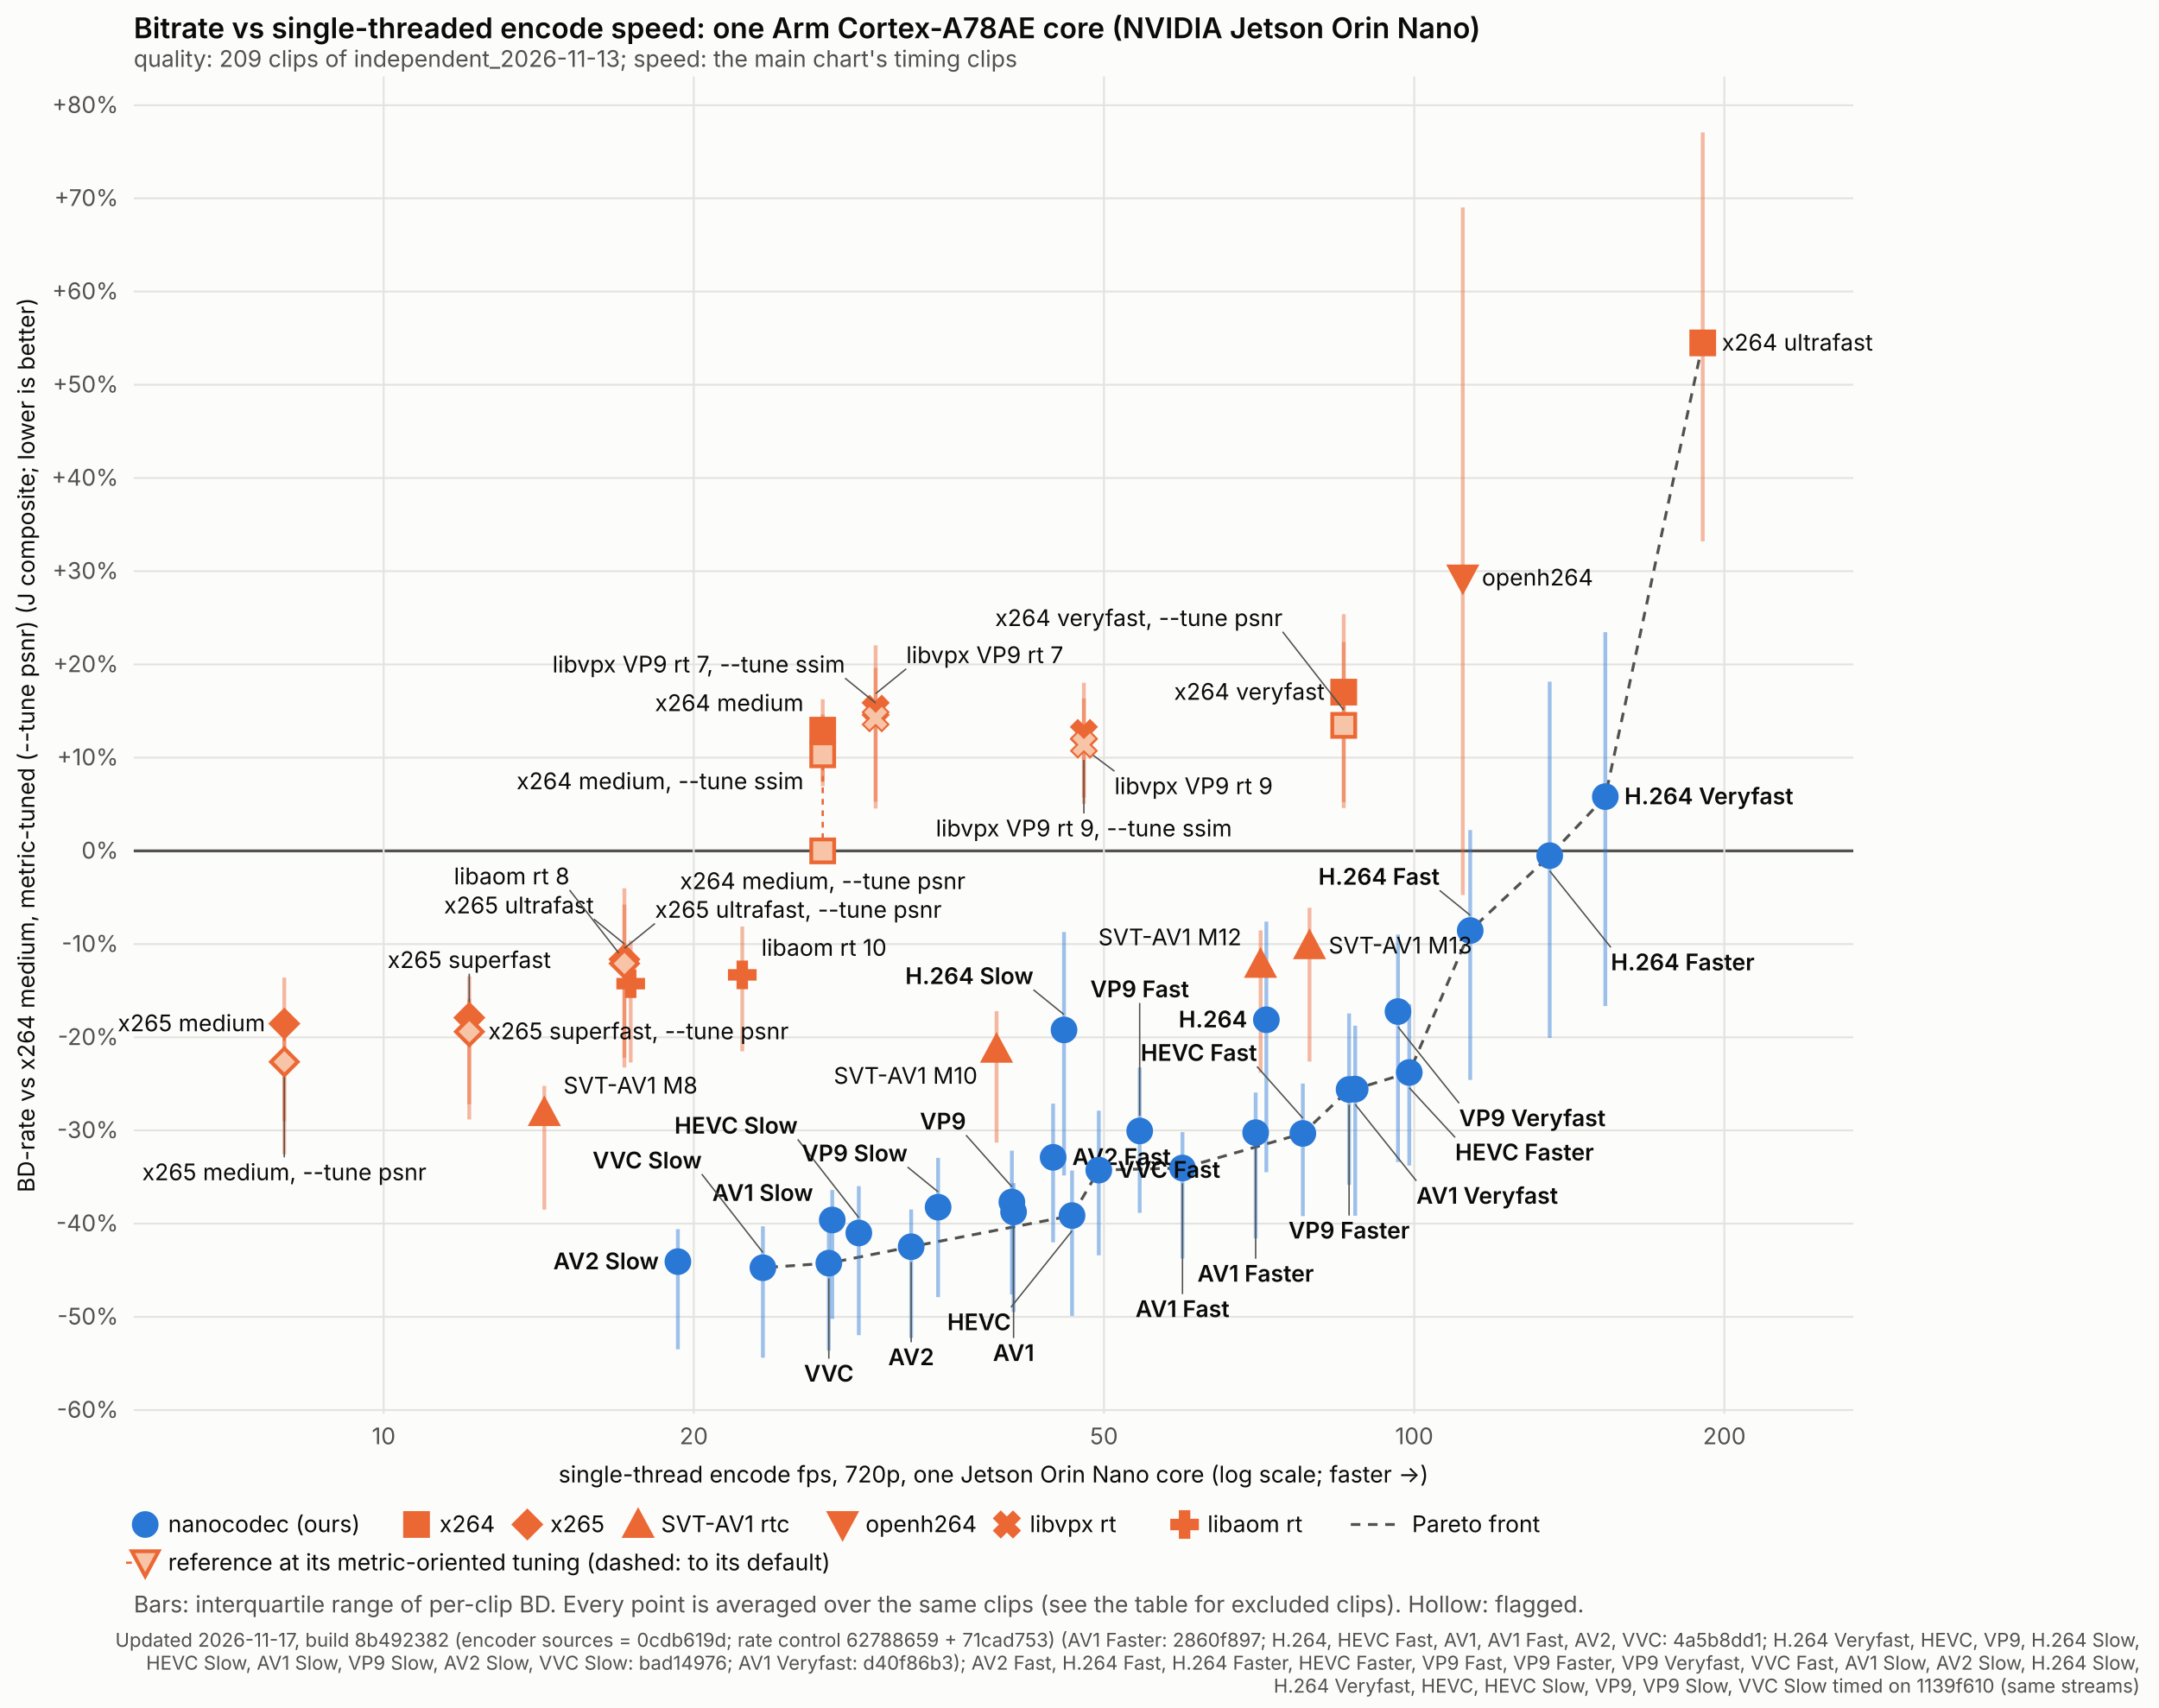
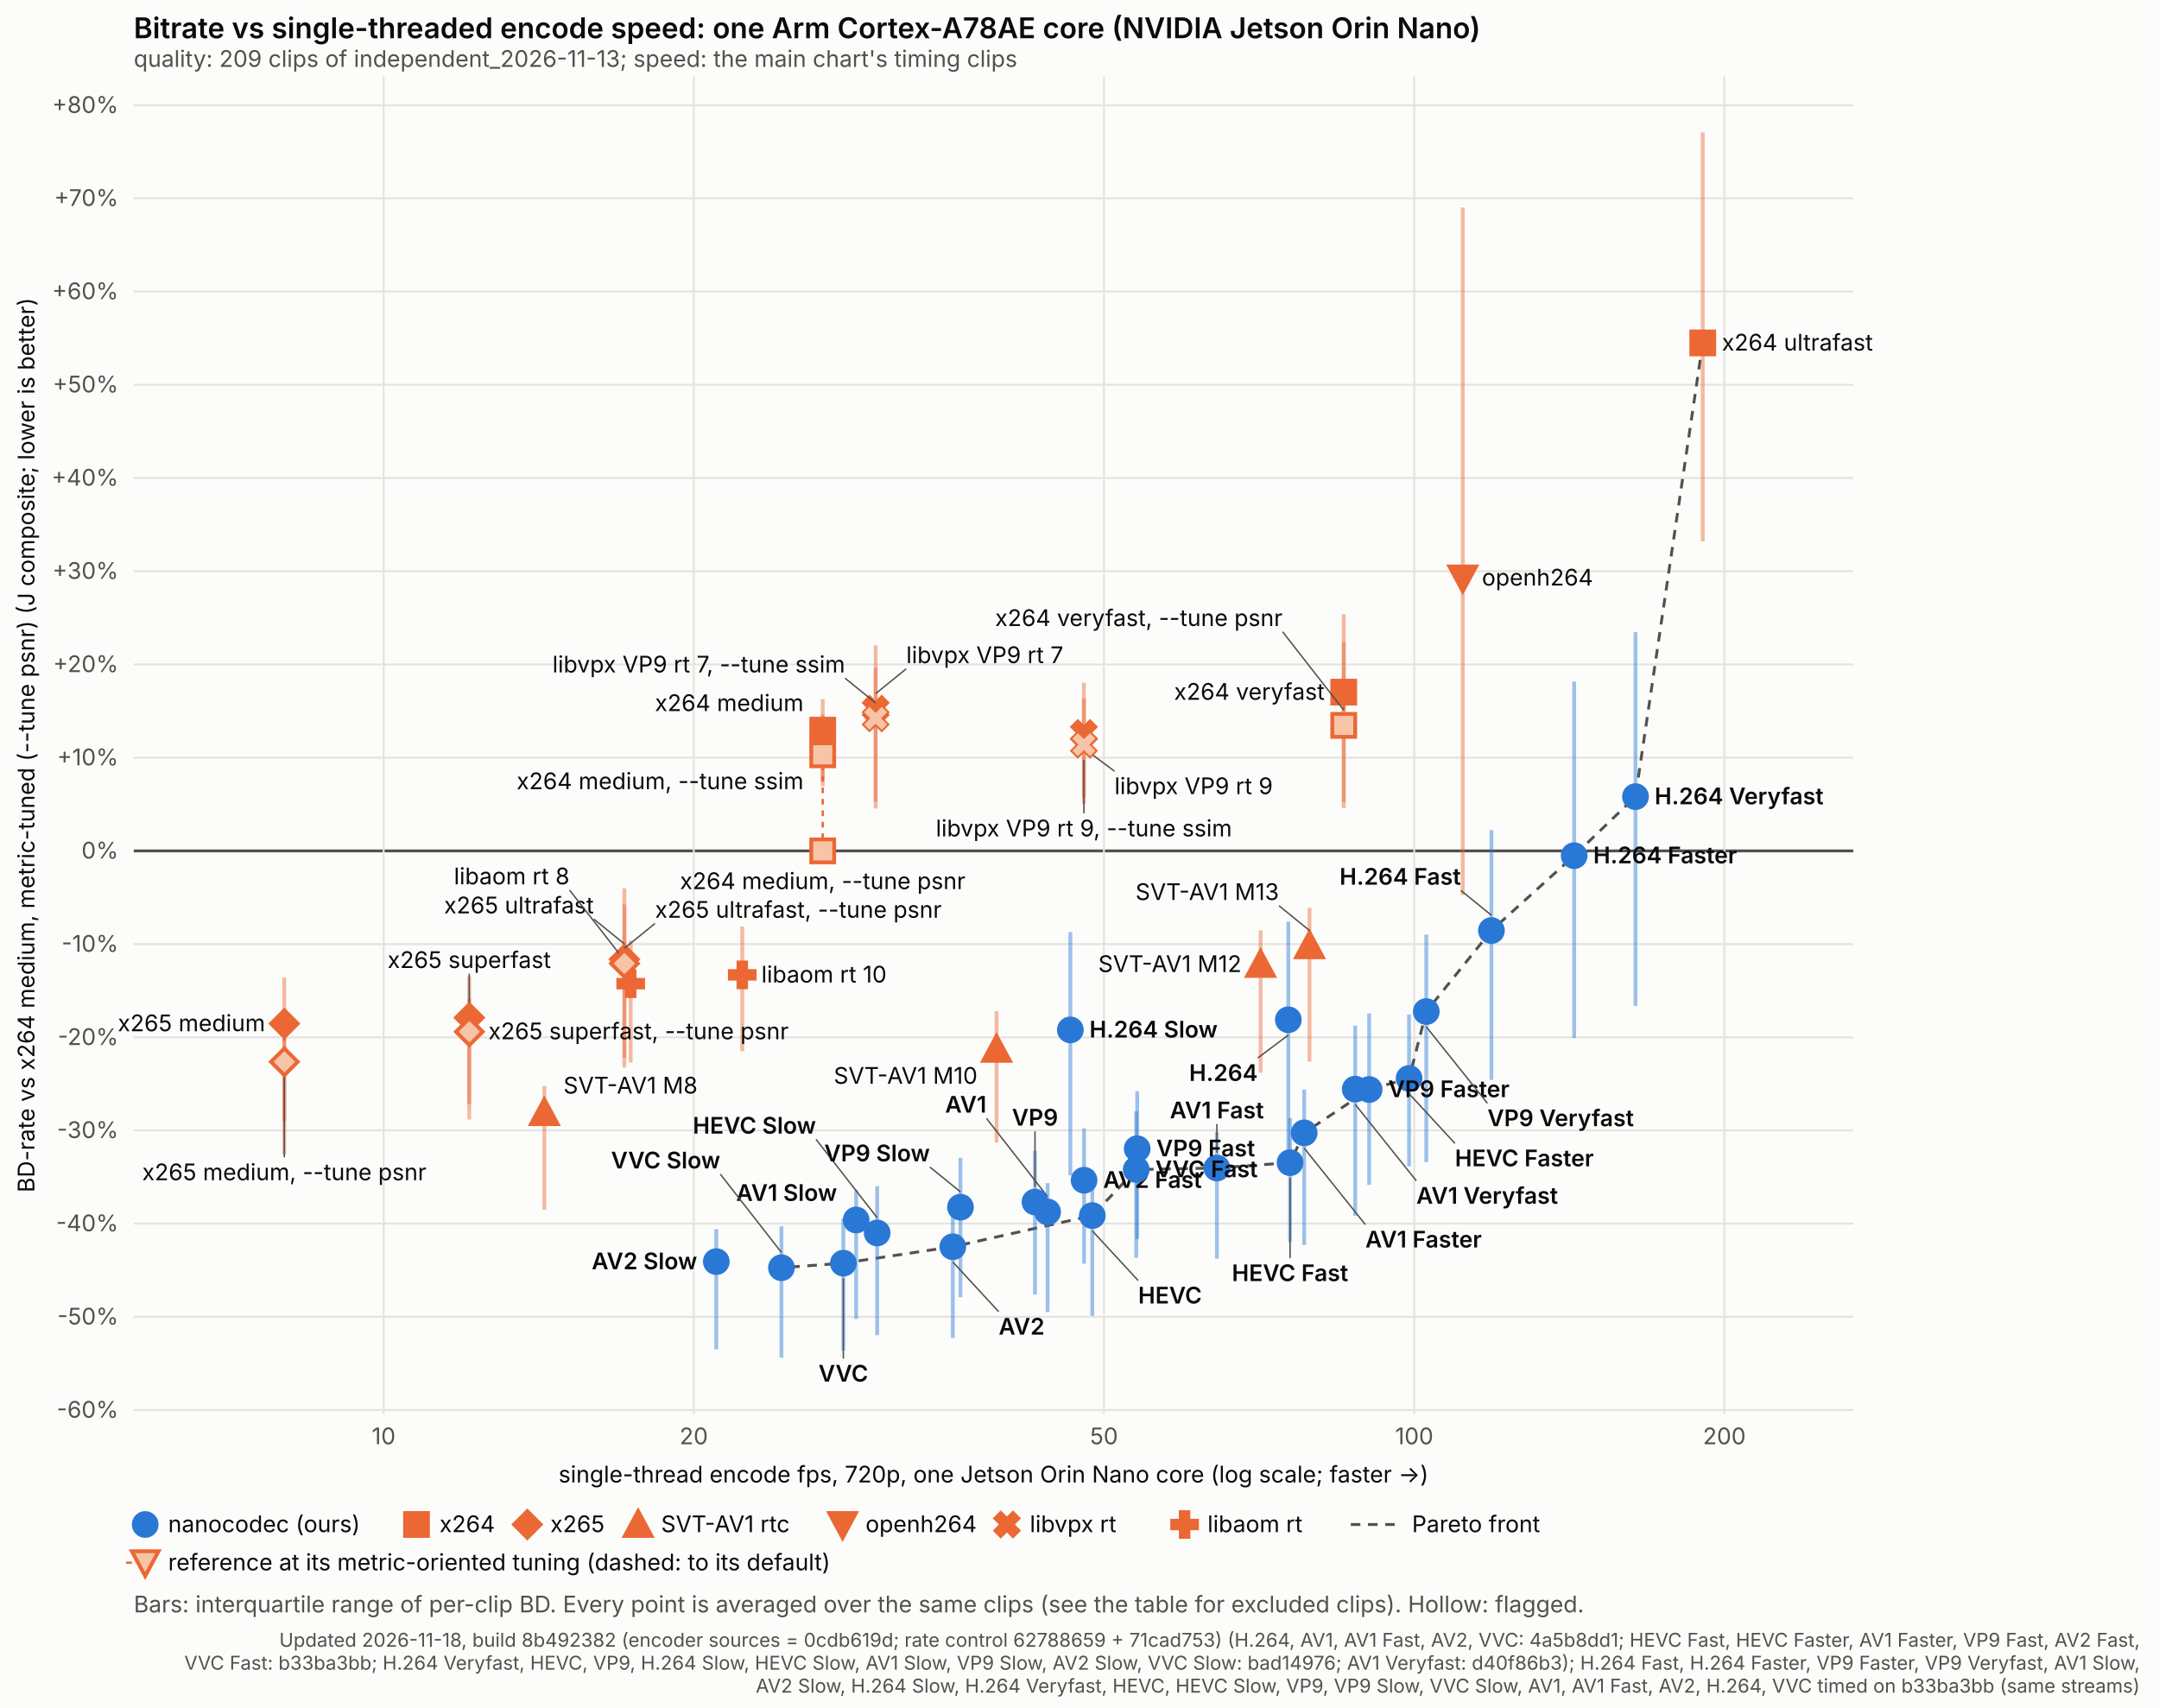
<svg xmlns="http://www.w3.org/2000/svg" viewBox="0 0 1130 894" width="1130" height="894" font-family="system-ui, -apple-system, Segoe UI, sans-serif" font-size="12">
  <rect width="1130" height="894" fill="#fcfcfb" />
  <text x="70" y="20" font-size="15" font-weight="600" fill="#0b0b0b">Bitrate vs single-threaded encode speed: one Arm Cortex-A78AE core (NVIDIA Jetson Orin Nano)</text>
  <text x="70" y="35" fill="#52514e">quality: 209 clips of independent_2026-11-13; speed: the main chart's timing clips</text>
  <line x1="70" x2="970" y1="738.1" y2="738.1" stroke="#e4e3df" stroke-width="1" />
  <text x="62" y="742.1" text-anchor="end" fill="#52514e">-60%</text>
  <line x1="70" x2="970" y1="689.3" y2="689.3" stroke="#e4e3df" stroke-width="1" />
  <text x="62" y="693.3" text-anchor="end" fill="#52514e">-50%</text>
  <line x1="70" x2="970" y1="640.5" y2="640.5" stroke="#e4e3df" stroke-width="1" />
  <text x="62" y="644.5" text-anchor="end" fill="#52514e">-40%</text>
  <line x1="70" x2="970" y1="591.7" y2="591.7" stroke="#e4e3df" stroke-width="1" />
  <text x="62" y="595.7" text-anchor="end" fill="#52514e">-30%</text>
  <line x1="70" x2="970" y1="543.0" y2="543.0" stroke="#e4e3df" stroke-width="1" />
  <text x="62" y="547.0" text-anchor="end" fill="#52514e">-20%</text>
  <line x1="70" x2="970" y1="494.2" y2="494.2" stroke="#e4e3df" stroke-width="1" />
  <text x="62" y="498.2" text-anchor="end" fill="#52514e">-10%</text>
  <line x1="70" x2="970" y1="445.4" y2="445.4" stroke="#52514e" stroke-width="1.5" />
  <text x="62" y="449.4" text-anchor="end" fill="#52514e">0%</text>
  <line x1="70" x2="970" y1="396.6" y2="396.6" stroke="#e4e3df" stroke-width="1" />
  <text x="62" y="400.6" text-anchor="end" fill="#52514e">+10%</text>
  <line x1="70" x2="970" y1="347.8" y2="347.8" stroke="#e4e3df" stroke-width="1" />
  <text x="62" y="351.8" text-anchor="end" fill="#52514e">+20%</text>
  <line x1="70" x2="970" y1="299.0" y2="299.0" stroke="#e4e3df" stroke-width="1" />
  <text x="62" y="303.0" text-anchor="end" fill="#52514e">+30%</text>
  <line x1="70" x2="970" y1="250.2" y2="250.2" stroke="#e4e3df" stroke-width="1" />
  <text x="62" y="254.2" text-anchor="end" fill="#52514e">+40%</text>
  <line x1="70" x2="970" y1="201.4" y2="201.4" stroke="#e4e3df" stroke-width="1" />
  <text x="62" y="205.4" text-anchor="end" fill="#52514e">+50%</text>
  <line x1="70" x2="970" y1="152.6" y2="152.6" stroke="#e4e3df" stroke-width="1" />
  <text x="62" y="156.6" text-anchor="end" fill="#52514e">+60%</text>
  <line x1="70" x2="970" y1="103.8" y2="103.8" stroke="#e4e3df" stroke-width="1" />
  <text x="62" y="107.8" text-anchor="end" fill="#52514e">+70%</text>
  <line x1="70" x2="970" y1="55.1" y2="55.1" stroke="#e4e3df" stroke-width="1" />
  <text x="62" y="59.1" text-anchor="end" fill="#52514e">+80%</text>
  <line x1="200.8" x2="200.8" y1="40" y2="740" stroke="#e4e3df" />
  <text x="200.8" y="756" text-anchor="middle" fill="#52514e">10</text>
  <line x1="363.1" x2="363.1" y1="40" y2="740" stroke="#e4e3df" />
  <text x="363.1" y="756" text-anchor="middle" fill="#52514e">20</text>
  <line x1="577.8" x2="577.8" y1="40" y2="740" stroke="#e4e3df" />
  <text x="577.8" y="756" text-anchor="middle" fill="#52514e">50</text>
  <line x1="740.2" x2="740.2" y1="40" y2="740" stroke="#e4e3df" />
  <text x="740.2" y="756" text-anchor="middle" fill="#52514e">100</text>
  <line x1="902.5" x2="902.5" y1="40" y2="740" stroke="#e4e3df" />
  <text x="902.5" y="756" text-anchor="middle" fill="#52514e">200</text>
  <text x="520.0" y="776" text-anchor="middle" fill="#0b0b0b">single-thread encode fps, 720p, one Jetson Orin Nano core (log scale; faster →)</text>
  <text transform="translate(18,390.0) rotate(-90)" text-anchor="middle" fill="#0b0b0b">BD-rate vs x264 medium, metric-tuned (--tune psnr) (J composite; lower is better)</text>
-   <polyline points="891.2,179.5 840.2,417.0 811.1,447.9 769.5,487.1 737.6,561.4 709.3,570.1 706.1,570.3 681.9,593.3 618.9,611.4 575.1,612.5 561.1,636.3 476.9,652.6 433.8,661.2 399.3,663.6" fill="none" stroke="#52514e" stroke-width="1.5" stroke-dasharray="5 4" />
+   <polyline points="891.2,179.5 856.0,417.0 823.9,447.9 780.6,487.1 746.5,529.5 737.5,564.5 716.6,570.3 682.6,593.0 675.2,608.6 636.9,611.4 594.7,612.2 571.7,636.3 498.7,652.6 441.4,661.2 409.0,663.6" fill="none" stroke="#52514e" stroke-width="1.5" stroke-dasharray="5 4" />
  <line x1="430.6" y1="382.2" x2="430.6" y2="445.4" stroke="#eb6834" stroke-width="1.2" stroke-dasharray="3 3" />
  <line x1="703.3" y1="362.3" x2="703.3" y2="379.7" stroke="#eb6834" stroke-width="1.2" stroke-dasharray="3 3" />
  <line x1="430.6" y1="382.2" x2="430.6" y2="395.1" stroke="#eb6834" stroke-width="1.2" stroke-dasharray="3 3" />
  <line x1="326.8" y1="502.1" x2="326.8" y2="504.4" stroke="#eb6834" stroke-width="1.2" stroke-dasharray="3 3" />
  <line x1="245.6" y1="532.7" x2="245.6" y2="540.0" stroke="#eb6834" stroke-width="1.2" stroke-dasharray="3 3" />
  <line x1="148.8" y1="535.8" x2="148.8" y2="555.8" stroke="#eb6834" stroke-width="1.2" stroke-dasharray="3 3" />
  <line x1="458.3" y1="371.1" x2="458.3" y2="376.0" stroke="#eb6834" stroke-width="1.2" stroke-dasharray="3 3" />
  <line x1="567.3" y1="383.7" x2="567.3" y2="389.8" stroke="#eb6834" stroke-width="1.2" stroke-dasharray="3 3" />
  <line x1="430.6" x2="430.6" y1="445.4" y2="445.4" stroke="#eb6834" stroke-opacity="0.45" stroke-width="2" />
  <line x1="430.6" x2="430.6" y1="409.0" y2="366.0" stroke="#eb6834" stroke-opacity="0.45" stroke-width="2" />
-   <line x1="556.9" x2="556.9" y1="615.3" y2="487.9" stroke="#2a78d6" stroke-opacity="0.45" stroke-width="2" />
-   <line x1="662.8" x2="662.8" y1="613.6" y2="482.4" stroke="#2a78d6" stroke-opacity="0.45" stroke-width="2" />
-   <line x1="769.5" x2="769.5" y1="565.3" y2="434.5" stroke="#2a78d6" stroke-opacity="0.45" stroke-width="2" />
-   <line x1="811.1" x2="811.1" y1="543.3" y2="356.8" stroke="#2a78d6" stroke-opacity="0.45" stroke-width="2" />
-   <line x1="840.2" x2="840.2" y1="526.6" y2="330.9" stroke="#2a78d6" stroke-opacity="0.45" stroke-width="2" />
-   <line x1="449.5" x2="449.5" y1="698.9" y2="620.9" stroke="#2a78d6" stroke-opacity="0.45" stroke-width="2" />
-   <line x1="561.1" x2="561.1" y1="688.8" y2="612.7" stroke="#2a78d6" stroke-opacity="0.45" stroke-width="2" />
-   <line x1="681.9" x2="681.9" y1="636.6" y2="567.2" stroke="#2a78d6" stroke-opacity="0.45" stroke-width="2" />
-   <line x1="737.6" x2="737.6" y1="610.1" y2="525.6" stroke="#2a78d6" stroke-opacity="0.45" stroke-width="2" />
-   <line x1="435.6" x2="435.6" y1="690.4" y2="622.9" stroke="#2a78d6" stroke-opacity="0.45" stroke-width="2" />
-   <line x1="530.5" x2="530.5" y1="686.8" y2="619.3" stroke="#2a78d6" stroke-opacity="0.45" stroke-width="2" />
-   <line x1="618.9" x2="618.9" y1="658.8" y2="592.6" stroke="#2a78d6" stroke-opacity="0.45" stroke-width="2" />
-   <line x1="657.2" x2="657.2" y1="648.2" y2="571.9" stroke="#2a78d6" stroke-opacity="0.45" stroke-width="2" />
+   <line x1="560.2" x2="560.2" y1="615.3" y2="487.9" stroke="#2a78d6" stroke-opacity="0.45" stroke-width="2" />
+   <line x1="674.3" x2="674.3" y1="613.6" y2="482.4" stroke="#2a78d6" stroke-opacity="0.45" stroke-width="2" />
+   <line x1="780.6" x2="780.6" y1="565.3" y2="434.5" stroke="#2a78d6" stroke-opacity="0.45" stroke-width="2" />
+   <line x1="823.9" x2="823.9" y1="543.3" y2="356.8" stroke="#2a78d6" stroke-opacity="0.45" stroke-width="2" />
+   <line x1="856.0" x2="856.0" y1="526.6" y2="330.9" stroke="#2a78d6" stroke-opacity="0.45" stroke-width="2" />
+   <line x1="459.1" x2="459.1" y1="698.9" y2="620.9" stroke="#2a78d6" stroke-opacity="0.45" stroke-width="2" />
+   <line x1="571.7" x2="571.7" y1="688.8" y2="612.7" stroke="#2a78d6" stroke-opacity="0.45" stroke-width="2" />
+   <line x1="675.2" x2="675.2" y1="650.3" y2="585.3" stroke="#2a78d6" stroke-opacity="0.45" stroke-width="2" />
+   <line x1="737.5" x2="737.5" y1="610.5" y2="531.0" stroke="#2a78d6" stroke-opacity="0.45" stroke-width="2" />
+   <line x1="448.1" x2="448.1" y1="690.4" y2="622.9" stroke="#2a78d6" stroke-opacity="0.45" stroke-width="2" />
+   <line x1="548.3" x2="548.3" y1="686.8" y2="619.3" stroke="#2a78d6" stroke-opacity="0.45" stroke-width="2" />
+   <line x1="636.9" x2="636.9" y1="658.8" y2="592.6" stroke="#2a78d6" stroke-opacity="0.45" stroke-width="2" />
+   <line x1="682.6" x2="682.6" y1="651.7" y2="570.3" stroke="#2a78d6" stroke-opacity="0.45" stroke-width="2" />
  <line x1="709.3" x2="709.3" y1="636.4" y2="536.9" stroke="#2a78d6" stroke-opacity="0.45" stroke-width="2" />
-   <line x1="491.0" x2="491.0" y1="679.0" y2="606.1" stroke="#2a78d6" stroke-opacity="0.45" stroke-width="2" />
-   <line x1="529.6" x2="529.6" y1="677.6" y2="602.3" stroke="#2a78d6" stroke-opacity="0.45" stroke-width="2" />
-   <line x1="596.5" x2="596.5" y1="634.9" y2="558.8" stroke="#2a78d6" stroke-opacity="0.45" stroke-width="2" />
-   <line x1="706.1" x2="706.1" y1="620.2" y2="530.5" stroke="#2a78d6" stroke-opacity="0.45" stroke-width="2" />
-   <line x1="731.7" x2="731.7" y1="608.3" y2="489.2" stroke="#2a78d6" stroke-opacity="0.45" stroke-width="2" />
-   <line x1="354.8" x2="354.8" y1="706.3" y2="643.4" stroke="#2a78d6" stroke-opacity="0.45" stroke-width="2" />
-   <line x1="476.9" x2="476.9" y1="700.4" y2="633.1" stroke="#2a78d6" stroke-opacity="0.45" stroke-width="2" />
-   <line x1="551.2" x2="551.2" y1="650.3" y2="577.7" stroke="#2a78d6" stroke-opacity="0.45" stroke-width="2" />
-   <line x1="399.3" x2="399.3" y1="710.7" y2="641.9" stroke="#2a78d6" stroke-opacity="0.45" stroke-width="2" />
-   <line x1="433.8" x2="433.8" y1="707.0" y2="637.9" stroke="#2a78d6" stroke-opacity="0.45" stroke-width="2" />
-   <line x1="575.1" x2="575.1" y1="657.1" y2="581.4" stroke="#2a78d6" stroke-opacity="0.45" stroke-width="2" />
+   <line x1="502.7" x2="502.7" y1="679.0" y2="606.1" stroke="#2a78d6" stroke-opacity="0.45" stroke-width="2" />
+   <line x1="541.7" x2="541.7" y1="677.6" y2="602.3" stroke="#2a78d6" stroke-opacity="0.45" stroke-width="2" />
+   <line x1="595.2" x2="595.2" y1="648.5" y2="571.2" stroke="#2a78d6" stroke-opacity="0.45" stroke-width="2" />
+   <line x1="716.6" x2="716.6" y1="620.2" y2="530.5" stroke="#2a78d6" stroke-opacity="0.45" stroke-width="2" />
+   <line x1="746.5" x2="746.5" y1="608.3" y2="489.2" stroke="#2a78d6" stroke-opacity="0.45" stroke-width="2" />
+   <line x1="374.9" x2="374.9" y1="706.3" y2="643.4" stroke="#2a78d6" stroke-opacity="0.45" stroke-width="2" />
+   <line x1="498.7" x2="498.7" y1="700.4" y2="633.1" stroke="#2a78d6" stroke-opacity="0.45" stroke-width="2" />
+   <line x1="567.4" x2="567.4" y1="661.5" y2="590.6" stroke="#2a78d6" stroke-opacity="0.45" stroke-width="2" />
+   <line x1="409.0" x2="409.0" y1="710.7" y2="641.9" stroke="#2a78d6" stroke-opacity="0.45" stroke-width="2" />
+   <line x1="441.4" x2="441.4" y1="707.0" y2="637.9" stroke="#2a78d6" stroke-opacity="0.45" stroke-width="2" />
+   <line x1="594.7" x2="594.7" y1="658.4" y2="581.7" stroke="#2a78d6" stroke-opacity="0.45" stroke-width="2" />
  <line x1="765.6" x2="765.6" y1="468.5" y2="108.6" stroke="#eb6834" stroke-opacity="0.45" stroke-width="2" />
  <line x1="891.2" x2="891.2" y1="283.4" y2="69.3" stroke="#eb6834" stroke-opacity="0.45" stroke-width="2" />
  <line x1="703.3" x2="703.3" y1="419.9" y2="321.5" stroke="#eb6834" stroke-opacity="0.45" stroke-width="2" />
  <line x1="326.8" x2="326.8" y1="553.7" y2="465.0" stroke="#eb6834" stroke-opacity="0.45" stroke-width="2" />
  <line x1="245.6" x2="245.6" y1="578.0" y2="511.1" stroke="#eb6834" stroke-opacity="0.45" stroke-width="2" />
  <line x1="148.8" x2="148.8" y1="586.9" y2="511.7" stroke="#eb6834" stroke-opacity="0.45" stroke-width="2" />
  <line x1="284.9" x2="284.9" y1="633.2" y2="568.4" stroke="#eb6834" stroke-opacity="0.45" stroke-width="2" />
  <line x1="521.6" x2="521.6" y1="598.1" y2="529.3" stroke="#eb6834" stroke-opacity="0.45" stroke-width="2" />
  <line x1="659.8" x2="659.8" y1="561.5" y2="487.0" stroke="#eb6834" stroke-opacity="0.45" stroke-width="2" />
  <line x1="685.4" x2="685.4" y1="555.7" y2="475.2" stroke="#eb6834" stroke-opacity="0.45" stroke-width="2" />
  <line x1="458.3" x2="458.3" y1="419.6" y2="337.8" stroke="#eb6834" stroke-opacity="0.45" stroke-width="2" />
  <line x1="567.3" x2="567.3" y1="417.5" y2="357.4" stroke="#eb6834" stroke-opacity="0.45" stroke-width="2" />
  <line x1="330.1" x2="330.1" y1="556.2" y2="492.4" stroke="#eb6834" stroke-opacity="0.45" stroke-width="2" />
  <line x1="388.5" x2="388.5" y1="550.3" y2="485.0" stroke="#eb6834" stroke-opacity="0.45" stroke-width="2" />
  <line x1="703.3" x2="703.3" y1="423.0" y2="336.1" stroke="#eb6834" stroke-opacity="0.45" stroke-width="2" />
  <line x1="430.6" x2="430.6" y1="411.6" y2="374.0" stroke="#eb6834" stroke-opacity="0.45" stroke-width="2" />
  <line x1="326.8" x2="326.8" y1="558.8" y2="473.5" stroke="#eb6834" stroke-opacity="0.45" stroke-width="2" />
  <line x1="245.6" x2="245.6" y1="586.0" y2="522.8" stroke="#eb6834" stroke-opacity="0.45" stroke-width="2" />
  <line x1="148.8" x2="148.8" y1="604.2" y2="533.5" stroke="#eb6834" stroke-opacity="0.45" stroke-width="2" />
  <line x1="458.3" x2="458.3" y1="423.2" y2="349.6" stroke="#eb6834" stroke-opacity="0.45" stroke-width="2" />
  <line x1="567.3" x2="567.3" y1="420.8" y2="365.6" stroke="#eb6834" stroke-opacity="0.45" stroke-width="2" />
  <g>
    <rect x="424.6" y="439.4" width="12" height="12" fill="#f7c4a8" stroke="#eb6834" stroke-width="2" />
  </g>
  <text x="430.6" y="465.4" text-anchor="middle" fill="#0b0b0b">x264 medium, --tune psnr</text>
  <g>
    <rect x="424.6" y="376.2" width="12" height="12" fill="#eb6834" stroke="#eb6834" stroke-width="2" />
  </g>
  <text x="420.6" y="372.2" text-anchor="end" fill="#0b0b0b">x264 medium</text>
  <g>
-     <circle cx="556.9" cy="539.1" r="6" fill="#2a78d6" stroke="#2a78d6" stroke-width="2" />
-   </g>
-   <line x1="556.9" y1="531.1" x2="540.9" y2="518.1" stroke="#52514e" stroke-width="0.75" />
-   <text x="540.9" y="515.1" text-anchor="end" fill="#0b0b0b" font-weight="600">H.264 Slow</text>
-   <g>
-     <circle cx="662.8" cy="533.8" r="6" fill="#2a78d6" stroke="#2a78d6" stroke-width="2" />
-   </g>
-   <text x="652.8" y="537.8" text-anchor="end" fill="#0b0b0b" font-weight="600">H.264</text>
-   <g>
-     <circle cx="769.5" cy="487.1" r="6" fill="#2a78d6" stroke="#2a78d6" stroke-width="2" />
-   </g>
-   <line x1="769.5" y1="479.1" x2="753.5" y2="466.1" stroke="#52514e" stroke-width="0.75" />
-   <text x="753.5" y="463.1" text-anchor="end" fill="#0b0b0b" font-weight="600">H.264 Fast</text>
-   <g>
-     <circle cx="811.1" cy="447.9" r="6" fill="#2a78d6" stroke="#2a78d6" stroke-width="2" />
-   </g>
-   <line x1="811.1" y1="455.9" x2="843.1" y2="495.9" stroke="#52514e" stroke-width="0.75" />
-   <text x="843.1" y="507.9" text-anchor="start" fill="#0b0b0b" font-weight="600">H.264 Faster</text>
-   <g>
-     <circle cx="840.2" cy="417.0" r="6" fill="#2a78d6" stroke="#2a78d6" stroke-width="2" />
-   </g>
-   <text x="850.2" y="421.0" text-anchor="start" fill="#0b0b0b" font-weight="600">H.264 Veryfast</text>
-   <g>
-     <circle cx="449.5" cy="645.4" r="6" fill="#2a78d6" stroke="#2a78d6" stroke-width="2" />
-   </g>
-   <line x1="449.5" y1="637.4" x2="417.5" y2="596.4" stroke="#52514e" stroke-width="0.75" />
-   <text x="417.5" y="593.4" text-anchor="end" fill="#0b0b0b" font-weight="600">HEVC Slow</text>
-   <g>
-     <circle cx="561.1" cy="636.3" r="6" fill="#2a78d6" stroke="#2a78d6" stroke-width="2" />
-   </g>
-   <line x1="561.1" y1="644.3" x2="529.1" y2="684.3" stroke="#52514e" stroke-width="0.75" />
-   <text x="529.1" y="696.3" text-anchor="end" fill="#0b0b0b" font-weight="600">HEVC</text>
-   <g>
-     <circle cx="681.9" cy="593.3" r="6" fill="#2a78d6" stroke="#2a78d6" stroke-width="2" />
-   </g>
-   <line x1="681.9" y1="585.3" x2="657.9" y2="558.3" stroke="#52514e" stroke-width="0.75" />
-   <text x="657.9" y="555.3" text-anchor="end" fill="#0b0b0b" font-weight="600">HEVC Fast</text>
-   <g>
-     <circle cx="737.6" cy="561.4" r="6" fill="#2a78d6" stroke="#2a78d6" stroke-width="2" />
-   </g>
-   <line x1="737.6" y1="569.4" x2="761.6" y2="595.4" stroke="#52514e" stroke-width="0.75" />
-   <text x="761.6" y="607.4" text-anchor="start" fill="#0b0b0b" font-weight="600">HEVC Faster</text>
-   <g>
-     <circle cx="435.6" cy="638.6" r="6" fill="#2a78d6" stroke="#2a78d6" stroke-width="2" />
-   </g>
-   <text x="425.6" y="628.6" text-anchor="end" fill="#0b0b0b" font-weight="600">AV1 Slow</text>
-   <g>
-     <circle cx="530.5" cy="634.4" r="6" fill="#2a78d6" stroke="#2a78d6" stroke-width="2" />
-   </g>
-   <line x1="530.5" y1="642.4" x2="530.5" y2="700.4" stroke="#52514e" stroke-width="0.75" />
-   <text x="530.5" y="712.4" text-anchor="middle" fill="#0b0b0b" font-weight="600">AV1</text>
-   <g>
-     <circle cx="618.9" cy="611.4" r="6" fill="#2a78d6" stroke="#2a78d6" stroke-width="2" />
-   </g>
-   <line x1="618.9" y1="619.4" x2="618.9" y2="677.4" stroke="#52514e" stroke-width="0.75" />
-   <text x="618.9" y="689.4" text-anchor="middle" fill="#0b0b0b" font-weight="600">AV1 Fast</text>
-   <g>
-     <circle cx="657.2" cy="592.9" r="6" fill="#2a78d6" stroke="#2a78d6" stroke-width="2" />
-   </g>
-   <line x1="657.2" y1="600.9" x2="657.2" y2="658.9" stroke="#52514e" stroke-width="0.75" />
-   <text x="657.2" y="670.9" text-anchor="middle" fill="#0b0b0b" font-weight="600">AV1 Faster</text>
+     <circle cx="560.2" cy="539.1" r="6" fill="#2a78d6" stroke="#2a78d6" stroke-width="2" />
+   </g>
+   <text x="570.2" y="543.1" text-anchor="start" fill="#0b0b0b" font-weight="600">H.264 Slow</text>
+   <g>
+     <circle cx="674.3" cy="533.8" r="6" fill="#2a78d6" stroke="#2a78d6" stroke-width="2" />
+   </g>
+   <line x1="674.3" y1="541.8" x2="658.3" y2="553.8" stroke="#52514e" stroke-width="0.75" />
+   <text x="658.3" y="565.8" text-anchor="end" fill="#0b0b0b" font-weight="600">H.264</text>
+   <g>
+     <circle cx="780.6" cy="487.1" r="6" fill="#2a78d6" stroke="#2a78d6" stroke-width="2" />
+   </g>
+   <line x1="780.6" y1="479.1" x2="764.6" y2="466.1" stroke="#52514e" stroke-width="0.75" />
+   <text x="764.6" y="463.1" text-anchor="end" fill="#0b0b0b" font-weight="600">H.264 Fast</text>
+   <g>
+     <circle cx="823.9" cy="447.9" r="6" fill="#2a78d6" stroke="#2a78d6" stroke-width="2" />
+   </g>
+   <text x="833.9" y="451.9" text-anchor="start" fill="#0b0b0b" font-weight="600">H.264 Faster</text>
+   <g>
+     <circle cx="856.0" cy="417.0" r="6" fill="#2a78d6" stroke="#2a78d6" stroke-width="2" />
+   </g>
+   <text x="866.0" y="421.0" text-anchor="start" fill="#0b0b0b" font-weight="600">H.264 Veryfast</text>
+   <g>
+     <circle cx="459.1" cy="645.4" r="6" fill="#2a78d6" stroke="#2a78d6" stroke-width="2" />
+   </g>
+   <line x1="459.1" y1="637.4" x2="427.1" y2="596.4" stroke="#52514e" stroke-width="0.75" />
+   <text x="427.1" y="593.4" text-anchor="end" fill="#0b0b0b" font-weight="600">HEVC Slow</text>
+   <g>
+     <circle cx="571.7" cy="636.3" r="6" fill="#2a78d6" stroke="#2a78d6" stroke-width="2" />
+   </g>
+   <line x1="571.7" y1="644.3" x2="595.7" y2="670.3" stroke="#52514e" stroke-width="0.75" />
+   <text x="595.7" y="682.3" text-anchor="start" fill="#0b0b0b" font-weight="600">HEVC</text>
+   <g>
+     <circle cx="675.2" cy="608.6" r="6" fill="#2a78d6" stroke="#2a78d6" stroke-width="2" />
+   </g>
+   <line x1="675.2" y1="616.6" x2="675.2" y2="658.6" stroke="#52514e" stroke-width="0.75" />
+   <text x="675.2" y="670.6" text-anchor="middle" fill="#0b0b0b" font-weight="600">HEVC Fast</text>
+   <g>
+     <circle cx="737.5" cy="564.5" r="6" fill="#2a78d6" stroke="#2a78d6" stroke-width="2" />
+   </g>
+   <line x1="737.5" y1="572.5" x2="761.5" y2="598.5" stroke="#52514e" stroke-width="0.75" />
+   <text x="761.5" y="610.5" text-anchor="start" fill="#0b0b0b" font-weight="600">HEVC Faster</text>
+   <g>
+     <circle cx="448.1" cy="638.6" r="6" fill="#2a78d6" stroke="#2a78d6" stroke-width="2" />
+   </g>
+   <text x="438.1" y="628.6" text-anchor="end" fill="#0b0b0b" font-weight="600">AV1 Slow</text>
+   <g>
+     <circle cx="548.3" cy="634.4" r="6" fill="#2a78d6" stroke="#2a78d6" stroke-width="2" />
+   </g>
+   <line x1="548.3" y1="626.4" x2="516.3" y2="585.4" stroke="#52514e" stroke-width="0.75" />
+   <text x="516.3" y="582.4" text-anchor="end" fill="#0b0b0b" font-weight="600">AV1</text>
+   <g>
+     <circle cx="636.9" cy="611.4" r="6" fill="#2a78d6" stroke="#2a78d6" stroke-width="2" />
+   </g>
+   <line x1="636.9" y1="603.4" x2="636.9" y2="588.4" stroke="#52514e" stroke-width="0.75" />
+   <text x="636.9" y="585.4" text-anchor="middle" fill="#0b0b0b" font-weight="600">AV1 Fast</text>
+   <g>
+     <circle cx="682.6" cy="593.0" r="6" fill="#2a78d6" stroke="#2a78d6" stroke-width="2" />
+   </g>
+   <line x1="682.6" y1="601.0" x2="714.6" y2="641.0" stroke="#52514e" stroke-width="0.75" />
+   <text x="714.6" y="653.0" text-anchor="start" fill="#0b0b0b" font-weight="600">AV1 Faster</text>
  <g>
    <circle cx="709.3" cy="570.1" r="6" fill="#2a78d6" stroke="#2a78d6" stroke-width="2" />
  </g>
  <line x1="709.3" y1="578.1" x2="741.3" y2="618.1" stroke="#52514e" stroke-width="0.75" />
  <text x="741.3" y="630.1" text-anchor="start" fill="#0b0b0b" font-weight="600">AV1 Veryfast</text>
  <g>
-     <circle cx="491.0" cy="631.9" r="6" fill="#2a78d6" stroke="#2a78d6" stroke-width="2" />
-   </g>
-   <line x1="491.0" y1="623.9" x2="475.0" y2="610.9" stroke="#52514e" stroke-width="0.75" />
-   <text x="475.0" y="607.9" text-anchor="end" fill="#0b0b0b" font-weight="600">VP9 Slow</text>
-   <g>
-     <circle cx="529.6" cy="629.2" r="6" fill="#2a78d6" stroke="#2a78d6" stroke-width="2" />
-   </g>
-   <line x1="529.6" y1="621.2" x2="505.6" y2="594.2" stroke="#52514e" stroke-width="0.75" />
-   <text x="505.6" y="591.2" text-anchor="end" fill="#0b0b0b" font-weight="600">VP9</text>
-   <g>
-     <circle cx="596.5" cy="592.0" r="6" fill="#2a78d6" stroke="#2a78d6" stroke-width="2" />
-   </g>
-   <line x1="596.5" y1="584.0" x2="596.5" y2="525.0" stroke="#52514e" stroke-width="0.75" />
-   <text x="596.5" y="522.0" text-anchor="middle" fill="#0b0b0b" font-weight="600">VP9 Fast</text>
-   <g>
-     <circle cx="706.1" cy="570.3" r="6" fill="#2a78d6" stroke="#2a78d6" stroke-width="2" />
-   </g>
-   <line x1="706.1" y1="578.3" x2="706.1" y2="636.3" stroke="#52514e" stroke-width="0.75" />
-   <text x="706.1" y="648.3" text-anchor="middle" fill="#0b0b0b" font-weight="600">VP9 Faster</text>
-   <g>
-     <circle cx="731.7" cy="529.5" r="6" fill="#2a78d6" stroke="#2a78d6" stroke-width="2" />
-   </g>
-   <line x1="731.7" y1="537.5" x2="763.7" y2="577.5" stroke="#52514e" stroke-width="0.75" />
-   <text x="763.7" y="589.5" text-anchor="start" fill="#0b0b0b" font-weight="600">VP9 Veryfast</text>
-   <g>
-     <circle cx="354.8" cy="660.4" r="6" fill="#2a78d6" stroke="#2a78d6" stroke-width="2" />
-   </g>
-   <text x="344.8" y="664.4" text-anchor="end" fill="#0b0b0b" font-weight="600">AV2 Slow</text>
-   <g>
-     <circle cx="476.9" cy="652.6" r="6" fill="#2a78d6" stroke="#2a78d6" stroke-width="2" />
-   </g>
-   <line x1="476.9" y1="660.6" x2="476.9" y2="702.6" stroke="#52514e" stroke-width="0.75" />
-   <text x="476.9" y="714.6" text-anchor="middle" fill="#0b0b0b" font-weight="600">AV2</text>
-   <g>
-     <circle cx="551.2" cy="605.8" r="6" fill="#2a78d6" stroke="#2a78d6" stroke-width="2" />
-   </g>
-   <text x="561.2" y="609.8" text-anchor="start" fill="#0b0b0b" font-weight="600">AV2 Fast</text>
-   <g>
-     <circle cx="399.3" cy="663.6" r="6" fill="#2a78d6" stroke="#2a78d6" stroke-width="2" />
-   </g>
-   <line x1="399.3" y1="655.6" x2="367.3" y2="614.6" stroke="#52514e" stroke-width="0.75" />
-   <text x="367.3" y="611.6" text-anchor="end" fill="#0b0b0b" font-weight="600">VVC Slow</text>
-   <g>
-     <circle cx="433.8" cy="661.2" r="6" fill="#2a78d6" stroke="#2a78d6" stroke-width="2" />
-   </g>
-   <line x1="433.8" y1="669.2" x2="433.8" y2="711.2" stroke="#52514e" stroke-width="0.75" />
-   <text x="433.8" y="723.2" text-anchor="middle" fill="#0b0b0b" font-weight="600">VVC</text>
-   <g>
-     <circle cx="575.1" cy="612.5" r="6" fill="#2a78d6" stroke="#2a78d6" stroke-width="2" />
-   </g>
-   <text x="585.1" y="616.5" text-anchor="start" fill="#0b0b0b" font-weight="600">VVC Fast</text>
+     <circle cx="502.7" cy="631.9" r="6" fill="#2a78d6" stroke="#2a78d6" stroke-width="2" />
+   </g>
+   <line x1="502.7" y1="623.9" x2="486.7" y2="610.9" stroke="#52514e" stroke-width="0.75" />
+   <text x="486.7" y="607.9" text-anchor="end" fill="#0b0b0b" font-weight="600">VP9 Slow</text>
+   <g>
+     <circle cx="541.7" cy="629.2" r="6" fill="#2a78d6" stroke="#2a78d6" stroke-width="2" />
+   </g>
+   <line x1="541.7" y1="621.2" x2="541.7" y2="592.2" stroke="#52514e" stroke-width="0.75" />
+   <text x="541.7" y="589.2" text-anchor="middle" fill="#0b0b0b" font-weight="600">VP9</text>
+   <g>
+     <circle cx="595.2" cy="601.3" r="6" fill="#2a78d6" stroke="#2a78d6" stroke-width="2" />
+   </g>
+   <text x="605.2" y="605.3" text-anchor="start" fill="#0b0b0b" font-weight="600">VP9 Fast</text>
+   <g>
+     <circle cx="716.6" cy="570.3" r="6" fill="#2a78d6" stroke="#2a78d6" stroke-width="2" />
+   </g>
+   <text x="726.6" y="574.3" text-anchor="start" fill="#0b0b0b" font-weight="600">VP9 Faster</text>
+   <g>
+     <circle cx="746.5" cy="529.5" r="6" fill="#2a78d6" stroke="#2a78d6" stroke-width="2" />
+   </g>
+   <line x1="746.5" y1="537.5" x2="778.5" y2="577.5" stroke="#52514e" stroke-width="0.75" />
+   <text x="778.5" y="589.5" text-anchor="start" fill="#0b0b0b" font-weight="600">VP9 Veryfast</text>
+   <g>
+     <circle cx="374.9" cy="660.4" r="6" fill="#2a78d6" stroke="#2a78d6" stroke-width="2" />
+   </g>
+   <text x="364.9" y="664.4" text-anchor="end" fill="#0b0b0b" font-weight="600">AV2 Slow</text>
+   <g>
+     <circle cx="498.7" cy="652.6" r="6" fill="#2a78d6" stroke="#2a78d6" stroke-width="2" />
+   </g>
+   <line x1="498.7" y1="660.6" x2="522.7" y2="686.6" stroke="#52514e" stroke-width="0.75" />
+   <text x="522.7" y="698.6" text-anchor="start" fill="#0b0b0b" font-weight="600">AV2</text>
+   <g>
+     <circle cx="567.4" cy="617.8" r="6" fill="#2a78d6" stroke="#2a78d6" stroke-width="2" />
+   </g>
+   <text x="577.4" y="621.8" text-anchor="start" fill="#0b0b0b" font-weight="600">AV2 Fast</text>
+   <g>
+     <circle cx="409.0" cy="663.6" r="6" fill="#2a78d6" stroke="#2a78d6" stroke-width="2" />
+   </g>
+   <line x1="409.0" y1="655.6" x2="377.0" y2="614.6" stroke="#52514e" stroke-width="0.75" />
+   <text x="377.0" y="611.6" text-anchor="end" fill="#0b0b0b" font-weight="600">VVC Slow</text>
+   <g>
+     <circle cx="441.4" cy="661.2" r="6" fill="#2a78d6" stroke="#2a78d6" stroke-width="2" />
+   </g>
+   <line x1="441.4" y1="669.2" x2="441.4" y2="711.2" stroke="#52514e" stroke-width="0.75" />
+   <text x="441.4" y="723.2" text-anchor="middle" fill="#0b0b0b" font-weight="600">VVC</text>
+   <g>
+     <circle cx="594.7" cy="612.2" r="6" fill="#2a78d6" stroke="#2a78d6" stroke-width="2" />
+   </g>
+   <text x="604.7" y="616.2" text-anchor="start" fill="#0b0b0b" font-weight="600">VVC Fast</text>
  <g>
    <polygon points="765.601,309.512 772.601,296.512 758.601,296.512" fill="#eb6834" stroke="#eb6834" stroke-width="2" />
  </g>
  <text x="775.6" y="306.5" text-anchor="start" fill="#0b0b0b">openh264</text>
  <g>
    <rect x="885.2" y="173.5" width="12" height="12" fill="#eb6834" stroke="#eb6834" stroke-width="2" />
  </g>
  <text x="901.2" y="183.5" text-anchor="start" fill="#0b0b0b">x264 ultrafast</text>
  <g>
    <rect x="697.3" y="356.3" width="12" height="12" fill="#eb6834" stroke="#eb6834" stroke-width="2" />
  </g>
  <text x="693.3" y="366.3" text-anchor="end" fill="#0b0b0b">x264 veryfast</text>
  <g>
    <polygon points="326.811,495.134 333.811,502.134 326.811,509.134 319.811,502.134" fill="#eb6834" stroke="#eb6834" stroke-width="2" />
  </g>
  <line x1="326.8" y1="494.1" x2="310.8" y2="481.1" stroke="#52514e" stroke-width="0.75" />
  <text x="310.8" y="478.1" text-anchor="end" fill="#0b0b0b">x265 ultrafast</text>
  <g>
    <polygon points="245.647,525.704 252.647,532.704 245.647,539.704 238.647,532.704" fill="#eb6834" stroke="#eb6834" stroke-width="2" />
  </g>
  <line x1="245.6" y1="524.7" x2="245.6" y2="509.7" stroke="#52514e" stroke-width="0.75" />
  <text x="245.6" y="506.7" text-anchor="middle" fill="#0b0b0b">x265 superfast</text>
  <g>
    <polygon points="148.821,528.829 155.821,535.829 148.821,542.829 141.821,535.829" fill="#eb6834" stroke="#eb6834" stroke-width="2" />
  </g>
  <text x="138.8" y="539.8" text-anchor="end" fill="#0b0b0b">x265 medium</text>
  <g>
    <polygon points="284.896,575.439 291.896,588.439 277.896,588.439" fill="#eb6834" stroke="#eb6834" stroke-width="2" />
  </g>
  <text x="294.9" y="572.4" text-anchor="start" fill="#0b0b0b">SVT-AV1 M8</text>
  <g>
    <polygon points="521.574,542.289 528.574,555.289 514.574,555.289" fill="#eb6834" stroke="#eb6834" stroke-width="2" />
  </g>
  <text x="511.6" y="567.3" text-anchor="end" fill="#0b0b0b">SVT-AV1 M10</text>
  <g>
    <polygon points="659.751,497.84 666.751,510.84 652.751,510.84" fill="#eb6834" stroke="#eb6834" stroke-width="2" />
  </g>
-   <text x="649.8" y="494.8" text-anchor="end" fill="#0b0b0b">SVT-AV1 M12</text>
+   <text x="649.8" y="508.8" text-anchor="end" fill="#0b0b0b">SVT-AV1 M12</text>
  <g>
    <polygon points="685.389,488.091 692.389,501.091 678.389,501.091" fill="#eb6834" stroke="#eb6834" stroke-width="2" />
  </g>
-   <text x="695.4" y="499.1" text-anchor="start" fill="#0b0b0b">SVT-AV1 M13</text>
+   <line x1="685.4" y1="487.1" x2="669.4" y2="474.1" stroke="#52514e" stroke-width="0.75" />
+   <text x="669.4" y="471.1" text-anchor="end" fill="#0b0b0b">SVT-AV1 M13</text>
  <g>
    <polygon points="461.5,364.3 465.0,367.9 461.8,371.1 465.0,374.2 461.5,377.8 458.3,374.6 455.1,377.8 451.6,374.2 454.8,371.1 451.6,367.9 455.1,364.3 458.3,367.5" fill="#eb6834" stroke="#eb6834" stroke-width="1" />
  </g>
  <line x1="458.3" y1="363.1" x2="474.3" y2="350.1" stroke="#52514e" stroke-width="0.75" />
  <text x="474.3" y="347.1" text-anchor="start" fill="#0b0b0b">libvpx VP9 rt 7</text>
  <g>
    <polygon points="570.5,377.0 574.0,380.5 570.8,383.7 574.0,386.9 570.5,390.4 567.3,387.2 564.1,390.4 560.6,386.9 563.8,383.7 560.6,380.5 564.1,377.0 567.3,380.2" fill="#eb6834" stroke="#eb6834" stroke-width="1" />
  </g>
  <line x1="567.3" y1="391.7" x2="583.3" y2="403.7" stroke="#52514e" stroke-width="0.75" />
  <text x="583.3" y="415.7" text-anchor="start" fill="#0b0b0b">libvpx VP9 rt 9</text>
  <g>
    <polygon points="327.6,507.9 332.6,507.9 332.6,512.4 337.1,512.4 337.1,517.4 332.6,517.4 332.6,521.9 327.6,521.9 327.6,517.4 323.1,517.4 323.1,512.4 327.6,512.4" fill="#eb6834" stroke="#eb6834" stroke-width="1" />
  </g>
  <line x1="330.1" y1="506.9" x2="298.1" y2="465.9" stroke="#52514e" stroke-width="0.75" />
  <text x="298.1" y="462.9" text-anchor="end" fill="#0b0b0b">libaom rt 8</text>
  <g>
    <polygon points="386.0,503.3 391.0,503.3 391.0,507.8 395.5,507.8 395.5,512.8 391.0,512.8 391.0,517.3 386.0,517.3 386.0,512.8 381.5,512.8 381.5,507.8 386.0,507.8" fill="#eb6834" stroke="#eb6834" stroke-width="1" />
  </g>
-   <text x="398.5" y="500.3" text-anchor="start" fill="#0b0b0b">libaom rt 10</text>
+   <text x="398.5" y="514.3" text-anchor="start" fill="#0b0b0b">libaom rt 10</text>
  <g>
    <rect x="697.3" y="373.7" width="12" height="12" fill="#f7c4a8" stroke="#eb6834" stroke-width="2" />
  </g>
  <line x1="703.3" y1="371.7" x2="671.3" y2="330.7" stroke="#52514e" stroke-width="0.75" />
  <text x="671.3" y="327.7" text-anchor="end" fill="#0b0b0b">x264 veryfast, --tune psnr</text>
  <g>
    <rect x="424.6" y="389.1" width="12" height="12" fill="#f7c4a8" stroke="#eb6834" stroke-width="2" />
  </g>
  <text x="420.6" y="413.1" text-anchor="end" fill="#0b0b0b">x264 medium, --tune ssim</text>
  <g>
    <polygon points="326.811,497.352 333.811,504.352 326.811,511.352 319.811,504.352" fill="#f7c4a8" stroke="#eb6834" stroke-width="2" />
  </g>
  <line x1="326.8" y1="496.4" x2="342.8" y2="483.4" stroke="#52514e" stroke-width="0.75" />
  <text x="342.8" y="480.4" text-anchor="start" fill="#0b0b0b">x265 ultrafast, --tune psnr</text>
  <g>
    <polygon points="245.647,533.047 252.647,540.047 245.647,547.047 238.647,540.047" fill="#f7c4a8" stroke="#eb6834" stroke-width="2" />
  </g>
  <text x="255.6" y="544.0" text-anchor="start" fill="#0b0b0b">x265 superfast, --tune psnr</text>
  <g>
    <polygon points="148.821,548.817 155.821,555.817 148.821,562.817 141.821,555.817" fill="#f7c4a8" stroke="#eb6834" stroke-width="2" />
  </g>
  <line x1="148.8" y1="563.8" x2="148.8" y2="605.8" stroke="#52514e" stroke-width="0.75" />
  <text x="148.8" y="617.8" text-anchor="middle" fill="#0b0b0b">x265 medium, --tune psnr</text>
  <g>
    <polygon points="461.5,369.3 465.0,372.8 461.8,376.0 465.0,379.2 461.5,382.7 458.3,379.5 455.1,382.7 451.6,379.2 454.8,376.0 451.6,372.8 455.1,369.3 458.3,372.5" fill="#f7c4a8" stroke="#eb6834" stroke-width="1" />
  </g>
  <line x1="458.3" y1="368.0" x2="442.3" y2="355.0" stroke="#52514e" stroke-width="0.75" />
  <text x="442.3" y="352.0" text-anchor="end" fill="#0b0b0b">libvpx VP9 rt 7, --tune ssim</text>
  <g>
    <polygon points="570.5,383.1 574.0,386.6 570.8,389.8 574.0,393.0 570.5,396.5 567.3,393.3 564.1,396.5 560.6,393.0 563.8,389.8 560.6,386.6 564.1,383.1 567.3,386.2" fill="#f7c4a8" stroke="#eb6834" stroke-width="1" />
  </g>
  <line x1="567.3" y1="397.8" x2="567.3" y2="425.8" stroke="#52514e" stroke-width="0.75" />
  <text x="567.3" y="437.8" text-anchor="middle" fill="#0b0b0b">libvpx VP9 rt 9, --tune ssim</text>
  <circle cx="76.0" cy="798.0" r="6" fill="#2a78d6" stroke="#2a78d6" stroke-width="2" />
  <text x="88" y="802" fill="#0b0b0b">nanocodec (ours)</text>
  <rect x="212.0" y="792.0" width="12" height="12" fill="#eb6834" stroke="#eb6834" stroke-width="2" />
  <text x="230" y="802" fill="#0b0b0b">x264</text>
  <polygon points="276,791 283,798 276,805 269,798" fill="#eb6834" stroke="#eb6834" stroke-width="2" />
  <text x="288" y="802" fill="#0b0b0b">x265</text>
  <polygon points="334,791 341,804 327,804" fill="#eb6834" stroke="#eb6834" stroke-width="2" />
  <text x="346" y="802" fill="#0b0b0b">SVT-AV1 rtc</text>
  <polygon points="441,805 448,792 434,792" fill="#eb6834" stroke="#eb6834" stroke-width="2" />
  <text x="453" y="802" fill="#0b0b0b">openh264</text>
  <polygon points="530.2,791.3 533.7,794.8 530.5,798.0 533.7,801.2 530.2,804.7 527.0,801.5 523.8,804.7 520.3,801.2 523.5,798.0 520.3,794.8 523.8,791.3 527.0,794.5" fill="#eb6834" stroke="#eb6834" stroke-width="1" />
  <text x="539" y="802" fill="#0b0b0b">libvpx rt</text>
  <polygon points="617.5,791.0 622.5,791.0 622.5,795.5 627.0,795.5 627.0,800.5 622.5,800.5 622.5,805.0 617.5,805.0 617.5,800.5 613.0,800.5 613.0,795.5 617.5,795.5" fill="#eb6834" stroke="#eb6834" stroke-width="1" />
  <text x="632" y="802" fill="#0b0b0b">libaom rt</text>
  <line x1="707" x2="733" y1="798" y2="798" stroke="#52514e" stroke-width="1.5" stroke-dasharray="5 4" />
  <text x="739" y="802" fill="#0b0b0b">Pareto front</text>
  <line x1="66" x2="76" y1="818" y2="818" stroke="#eb6834" stroke-width="1.2" stroke-dasharray="3 3" />
  <polygon points="76,825 83,812 69,812" fill="#f7c4a8" stroke="#eb6834" stroke-width="2" />
  <text x="88" y="822" fill="#0b0b0b">reference at its metric-oriented tuning (dashed: to its default)</text>
  <text x="70" y="844" fill="#52514e">Bars: interquartile range of per-clip BD. Every point is averaged over the same clips (see the table for excluded clips). Hollow: flagged.</text>
-   <text x="1120" y="862" font-size="10" text-anchor="end" fill="#52514e">Updated 2026-11-17, build 8b492382 (encoder sources = 0cdb619d; rate control 62788659 + 71cad753) (AV1 Faster: 2860f897; H.264, HEVC Fast, AV1, AV1 Fast, AV2, VVC: 4a5b8dd1; H.264 Veryfast, HEVC, VP9, H.264 Slow,</text>
-   <text x="1120" y="874" font-size="10" text-anchor="end" fill="#52514e">HEVC Slow, AV1 Slow, VP9 Slow, AV2 Slow, VVC Slow: bad14976; AV1 Veryfast: d40f86b3); AV2 Fast, H.264 Fast, H.264 Faster, HEVC Faster, VP9 Fast, VP9 Faster, VP9 Veryfast, VVC Fast, AV1 Slow, AV2 Slow, H.264 Slow,</text>
-   <text x="1120" y="886" font-size="10" text-anchor="end" fill="#52514e">H.264 Veryfast, HEVC, HEVC Slow, VP9, VP9 Slow, VVC Slow timed on 1139f610 (same streams)</text>
+   <text x="1120" y="862" font-size="10" text-anchor="end" fill="#52514e">Updated 2026-11-18, build 8b492382 (encoder sources = 0cdb619d; rate control 62788659 + 71cad753) (H.264, AV1, AV1 Fast, AV2, VVC: 4a5b8dd1; HEVC Fast, HEVC Faster, AV1 Faster, VP9 Fast, AV2 Fast,</text>
+   <text x="1120" y="874" font-size="10" text-anchor="end" fill="#52514e">VVC Fast: b33ba3bb; H.264 Veryfast, HEVC, VP9, H.264 Slow, HEVC Slow, AV1 Slow, VP9 Slow, AV2 Slow, VVC Slow: bad14976; AV1 Veryfast: d40f86b3); H.264 Fast, H.264 Faster, VP9 Faster, VP9 Veryfast, AV1 Slow,</text>
+   <text x="1120" y="886" font-size="10" text-anchor="end" fill="#52514e">AV2 Slow, H.264 Slow, H.264 Veryfast, HEVC, HEVC Slow, VP9, VP9 Slow, VVC Slow, AV1, AV1 Fast, AV2, H.264, VVC timed on b33ba3bb (same streams)</text>
</svg>
